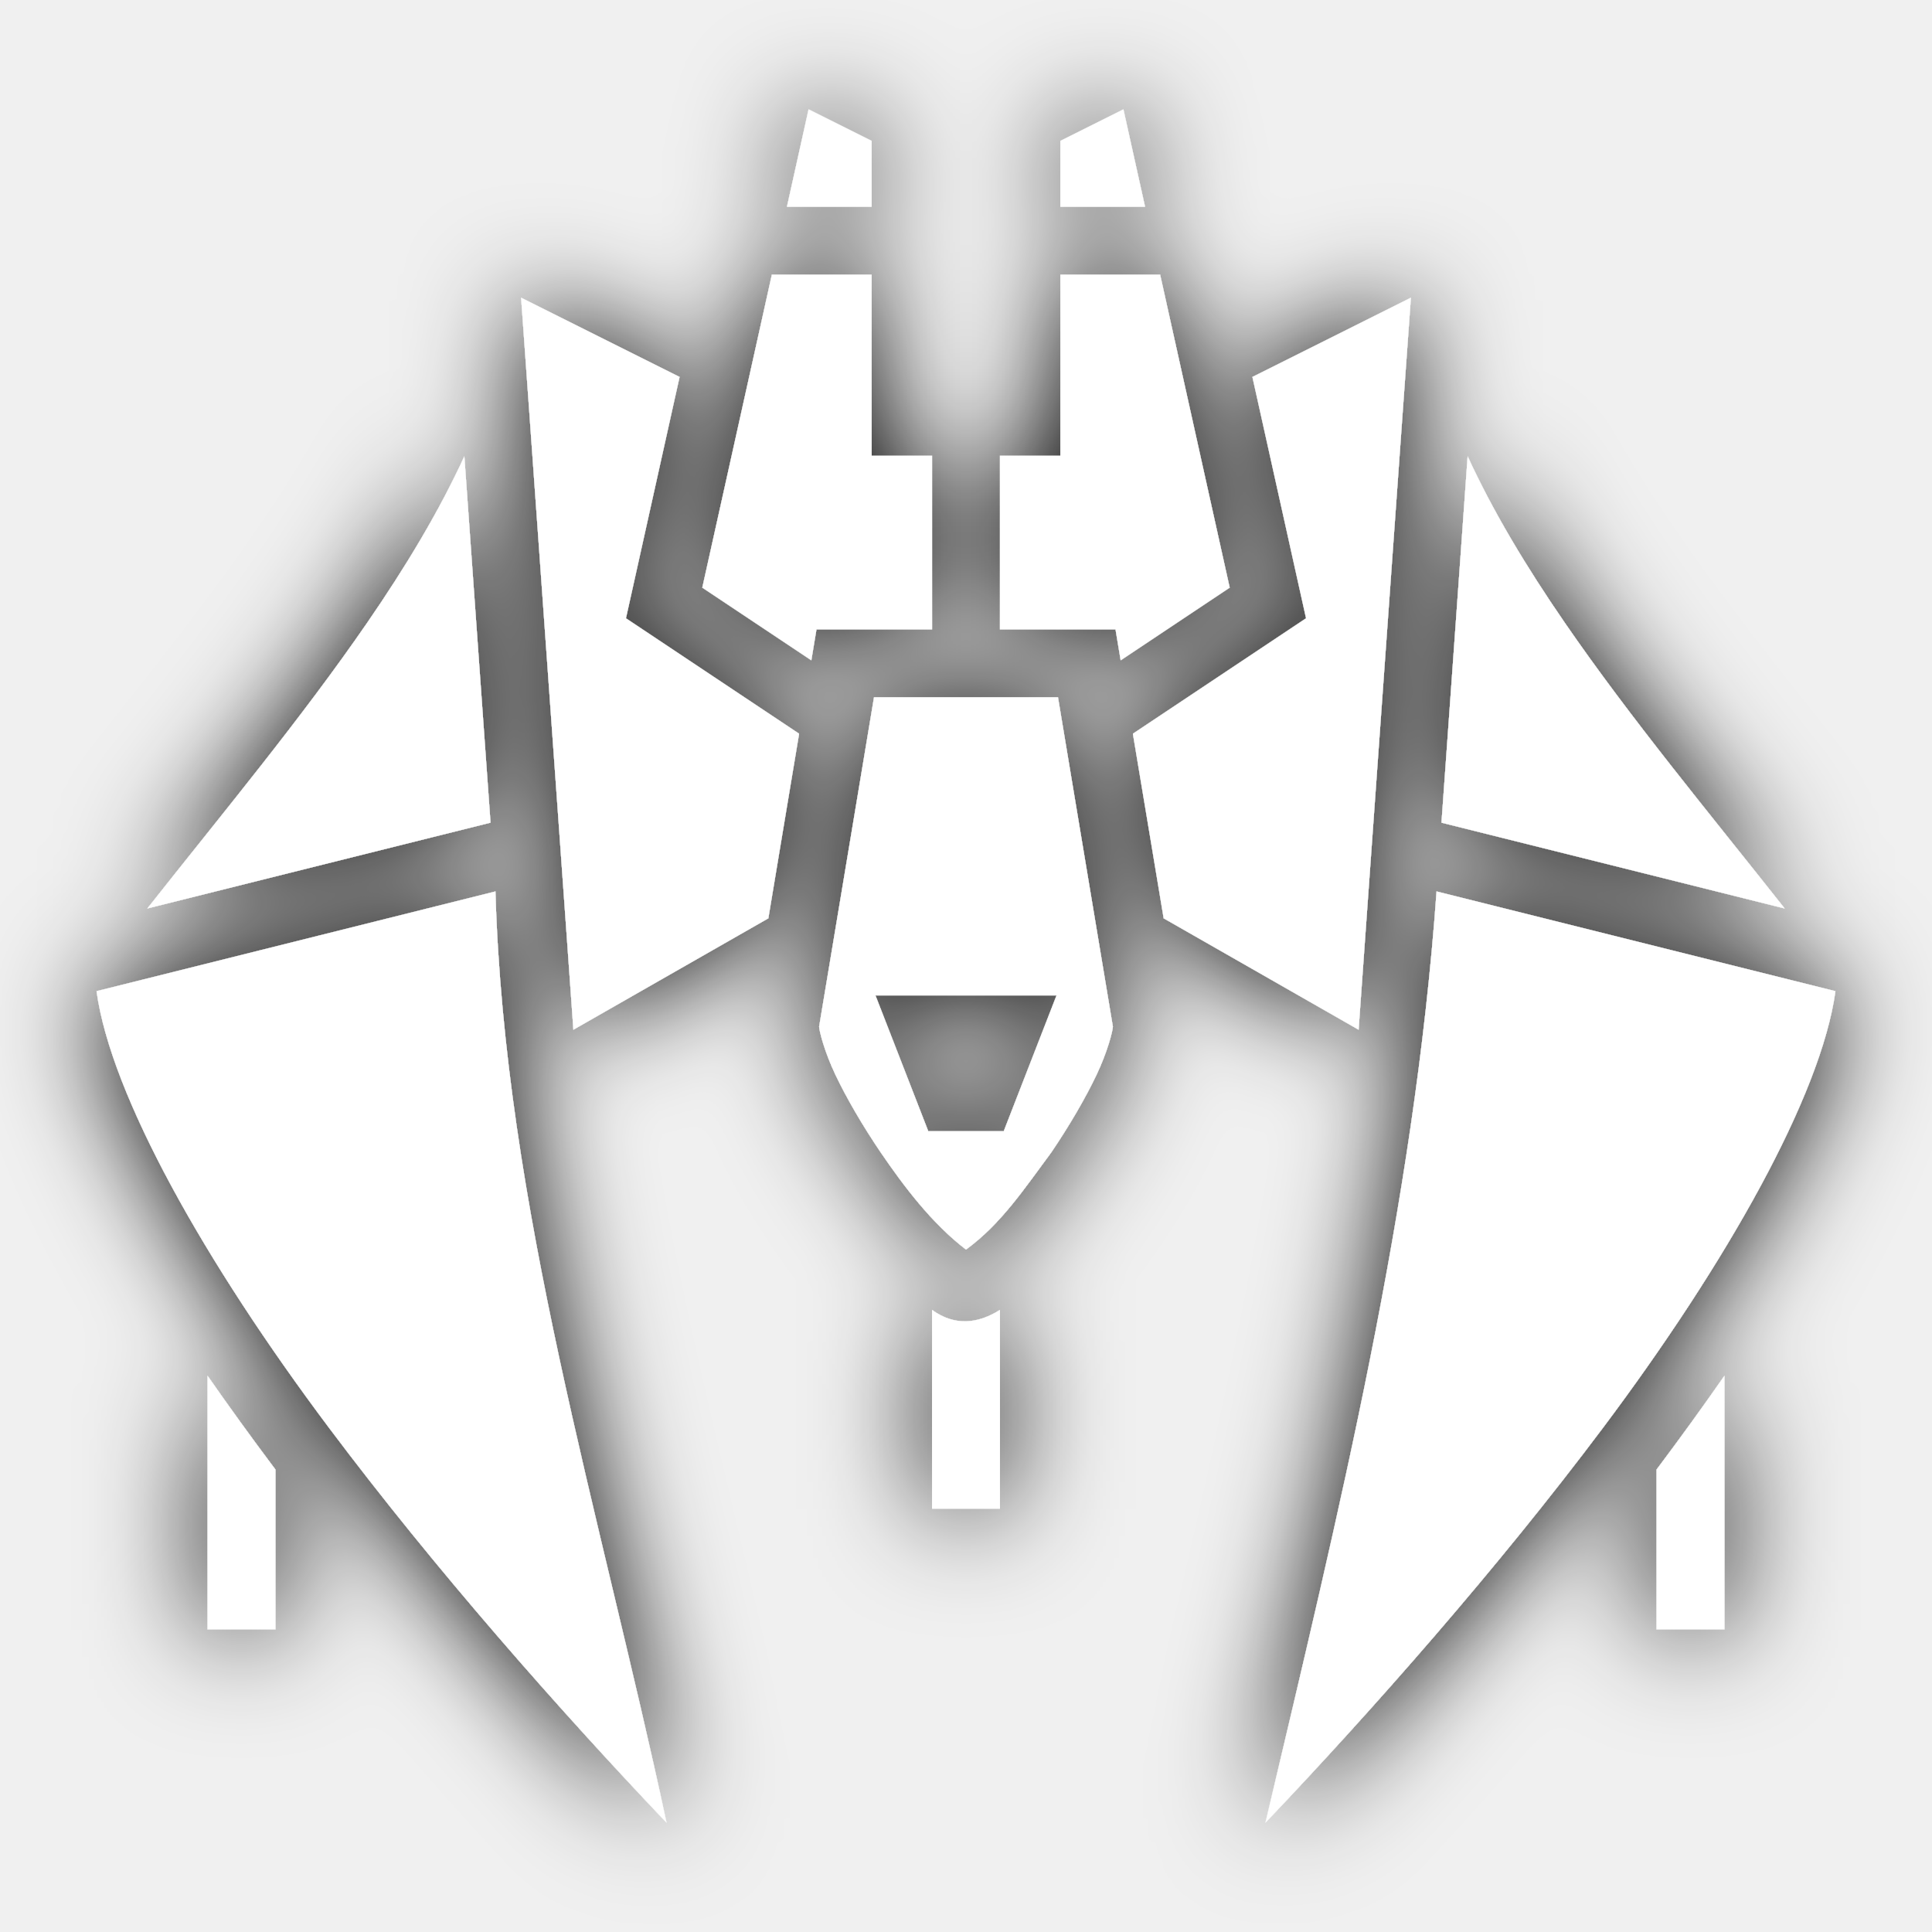
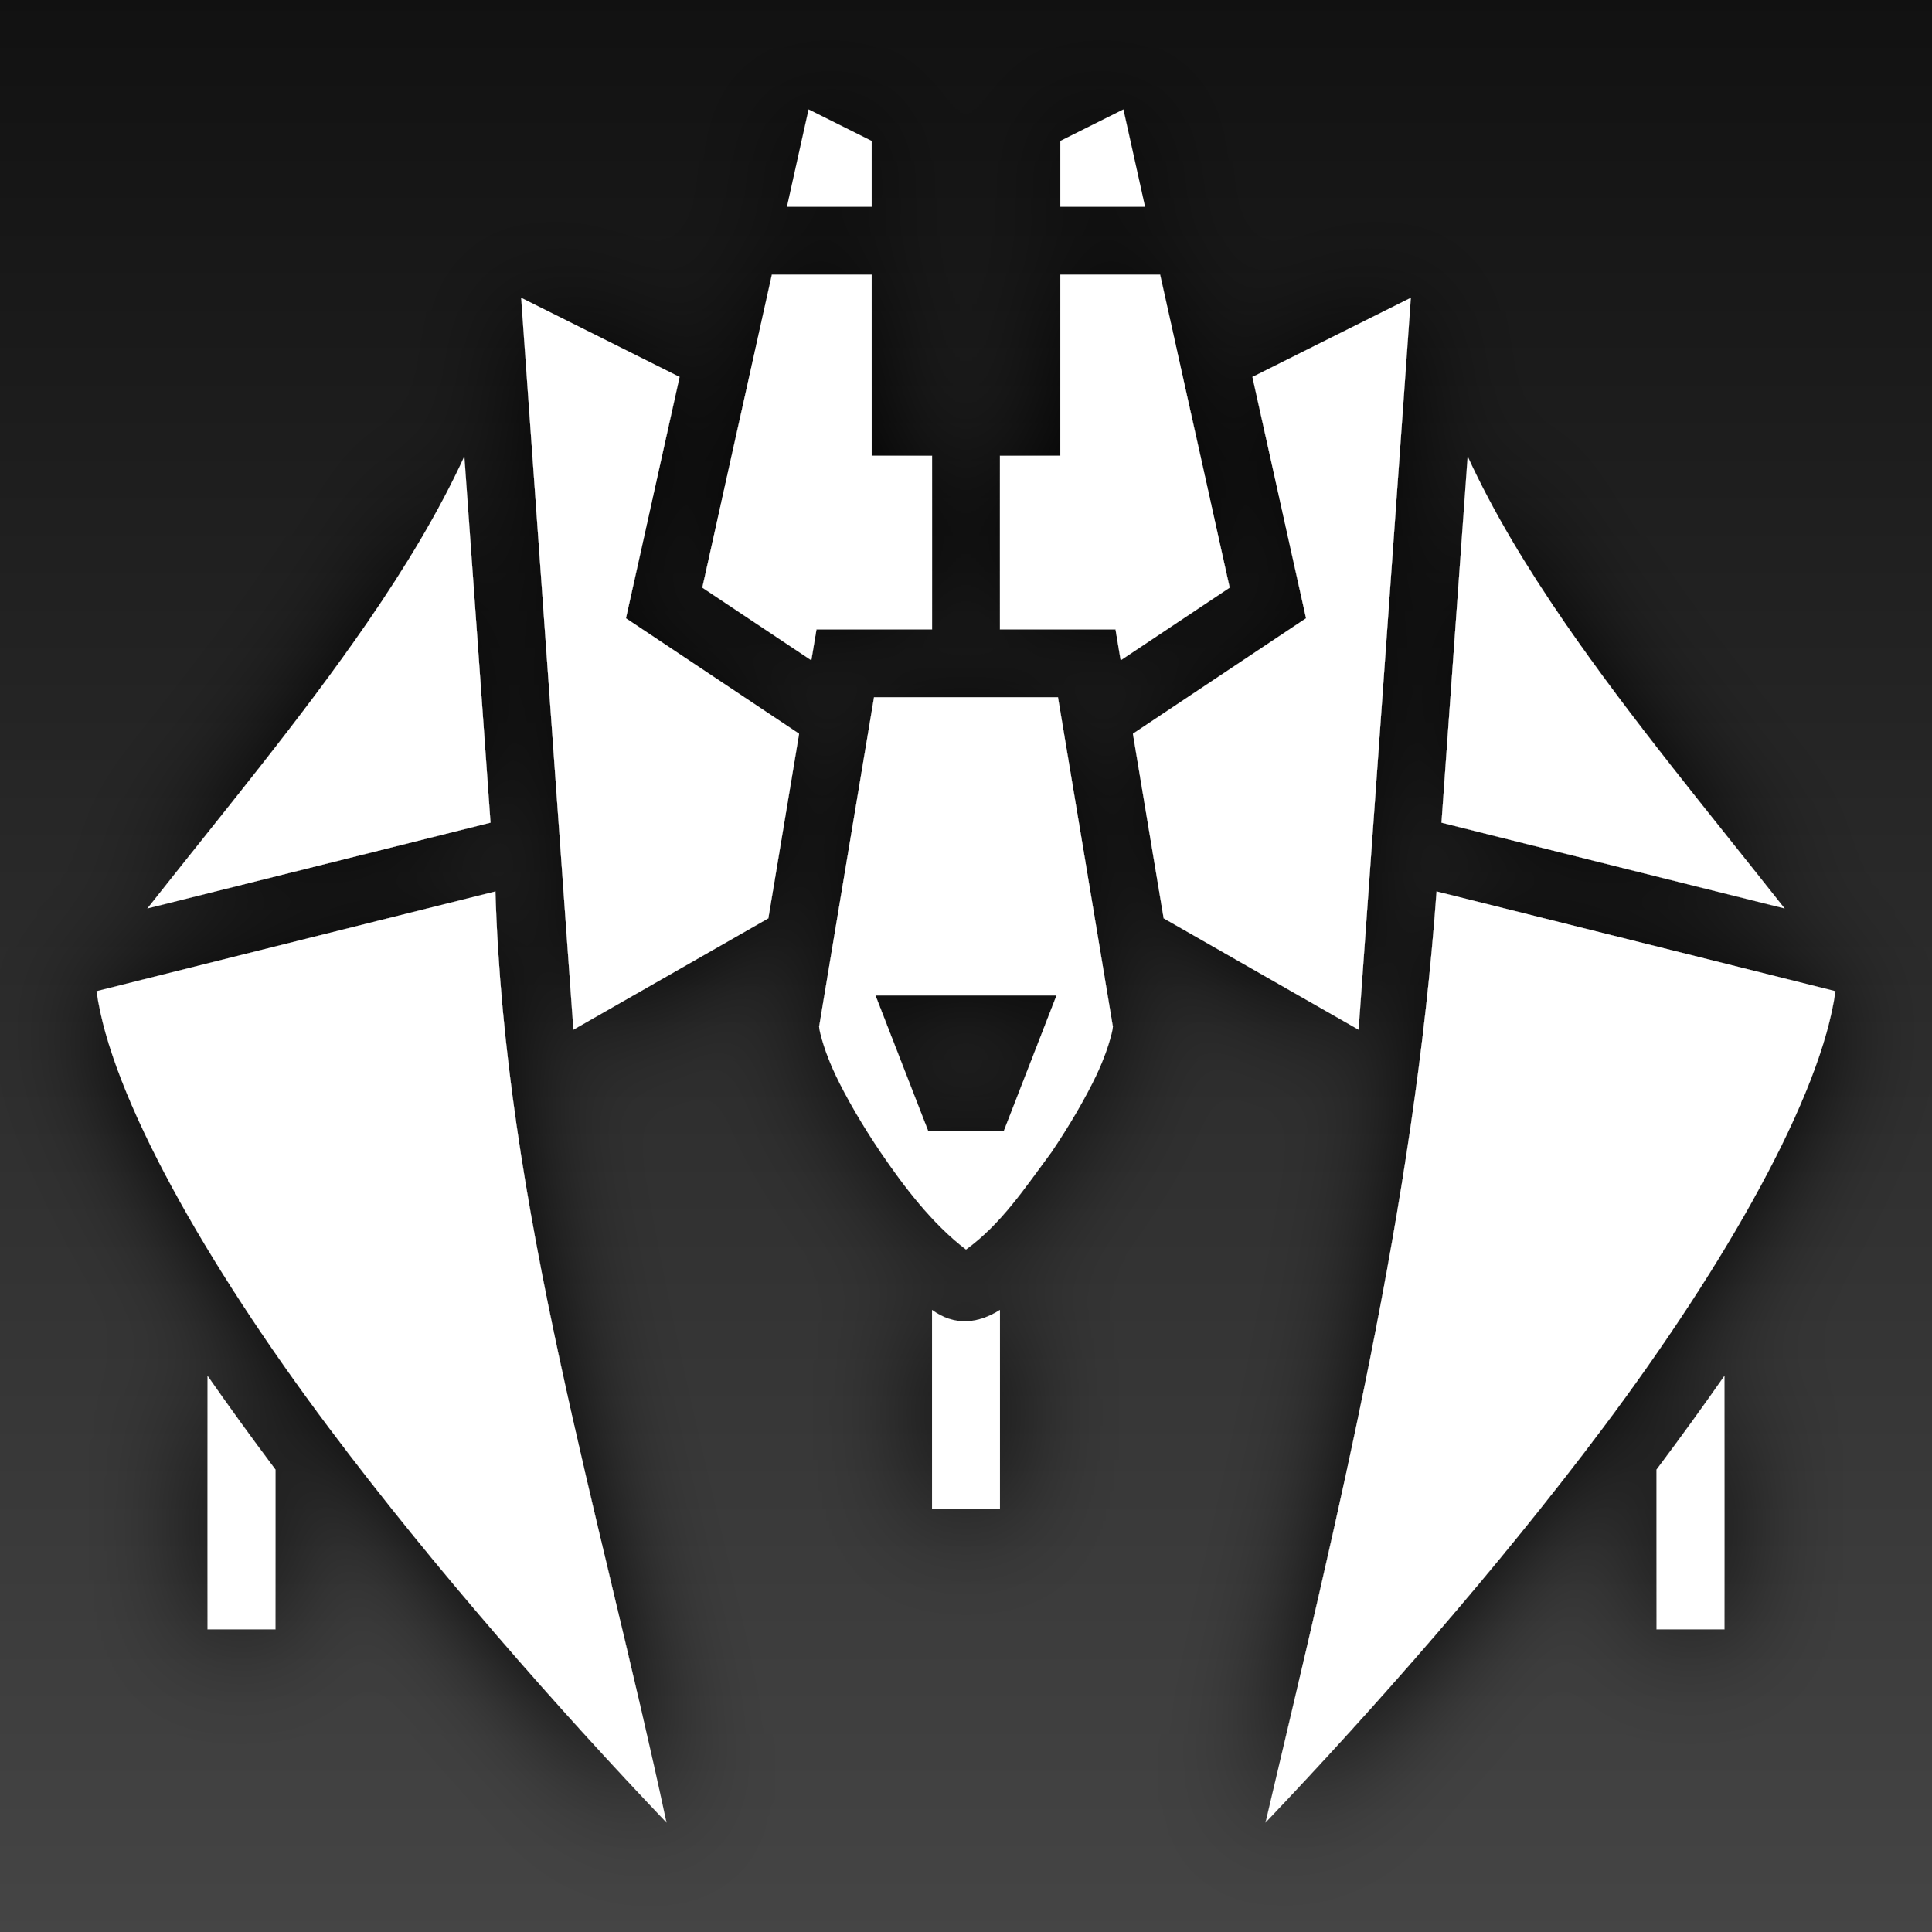
<svg xmlns="http://www.w3.org/2000/svg" style="height: 512px; width: 512px;" viewBox="0 0 512 512" width="512" height="512">
  <defs>
    <filter id="shadow-1" height="300%" width="300%" x="-100%" y="-100%">
      <feFlood flood-color="rgba(0, 0, 0, 1)" result="flood" />
      <feComposite in="flood" in2="SourceGraphic" operator="atop" result="composite" />
      <feGaussianBlur in="composite" stdDeviation="15" result="blur" />
      <feOffset dx="0" dy="0" result="offset" />
      <feComposite in="SourceGraphic" in2="offset" operator="over" />
    </filter>
+     <linearGradient id="gradient" x1="0%" x2="0%" y1="0%" y2="100%">
+       <stop offset="0%" stop-color="#111111" />
+       <stop offset="100%" stop-color="#454545" />
+     </linearGradient>
  </defs>
-   <rect fill="#00007f" fill-opacity="0" height="512" width="512" rx="32" ry="32" />
+   <rect fill="url(#gradient)" fill-opacity="100%" height="512" width="512" rx="0" ry="0" />
  <g class="" style="" transform="scale(1, -1) translate(0, -512)">
    <path d="M176.627 28.995C148.28 58.81 115.299 96.145 87.199 133.61 54.425 177.31 29.385 221.68 25.59 249.331l105.706 26.426c2.423-83.416 27.743-164.682 45.332-246.762zm158.746 0c19.444 82.462 39.362 163.183 45.332 246.762L486.41 249.33c-3.795-27.652-28.835-72.022-61.61-115.72-28.099-37.466-61.08-74.8-89.427-104.616zM55 80.21v67.19a858.533 858.533 0 0 1 17.8-24.59l.2-.262V80.21zm384 0v42.338l.2.262A858.535 858.535 0 0 1 457 147.4V80.21zm-192 32v52.648c5.93-4.323 12.122-3.717 18 0V112.21zm9 68.65c-9.092 6.936-16.603 16.958-22.553 25.674-4.776 7.036-9.08 14.404-12.068 20.695-2.887 6.078-4.215 11.405-4.307 12.674l14.553 87.307h48.75l14.553-87.307c-.092-1.27-1.42-6.596-4.307-12.674-2.989-6.291-7.292-13.66-12.068-20.695-7.091-9.554-13.257-18.898-22.553-25.674zm-10 31.35h20l14 36h-48zm-94.043 26.912l-13.855 193.973L180.09 412.1l-14.213-63.96 45.889-30.591-8.15-48.91zm208.086 0l-51.656 29.518-8.153 48.91 45.89 30.592-14.214 63.959 41.988 20.994zM39.057 271.251c19.713 24.978 40.743 50.236 58.359 75.86 9.945 14.464 18.821 29.098 25.643 43.954l6.935-97.08zm433.886 0l-90.937 22.734 6.935 97.08c6.822-14.856 15.698-29.49 25.643-43.955 17.616-25.623 38.646-50.88 58.36-75.859zm-257.933 65.77l-28.887 19.257 18.43 82.932H231v-48h16v-46h-30.625zm81.98 0l-1.365 8.189H265v46h16v48h26.447l18.43-82.932zM208.553 457.21l5.732 25.795L231 474.647V457.21zm72.447 0v17.437l16.715 8.358 5.732-25.795z" fill="#fff" fill-opacity="1" filter="url(#shadow-1)" />
  </g>
</svg>
